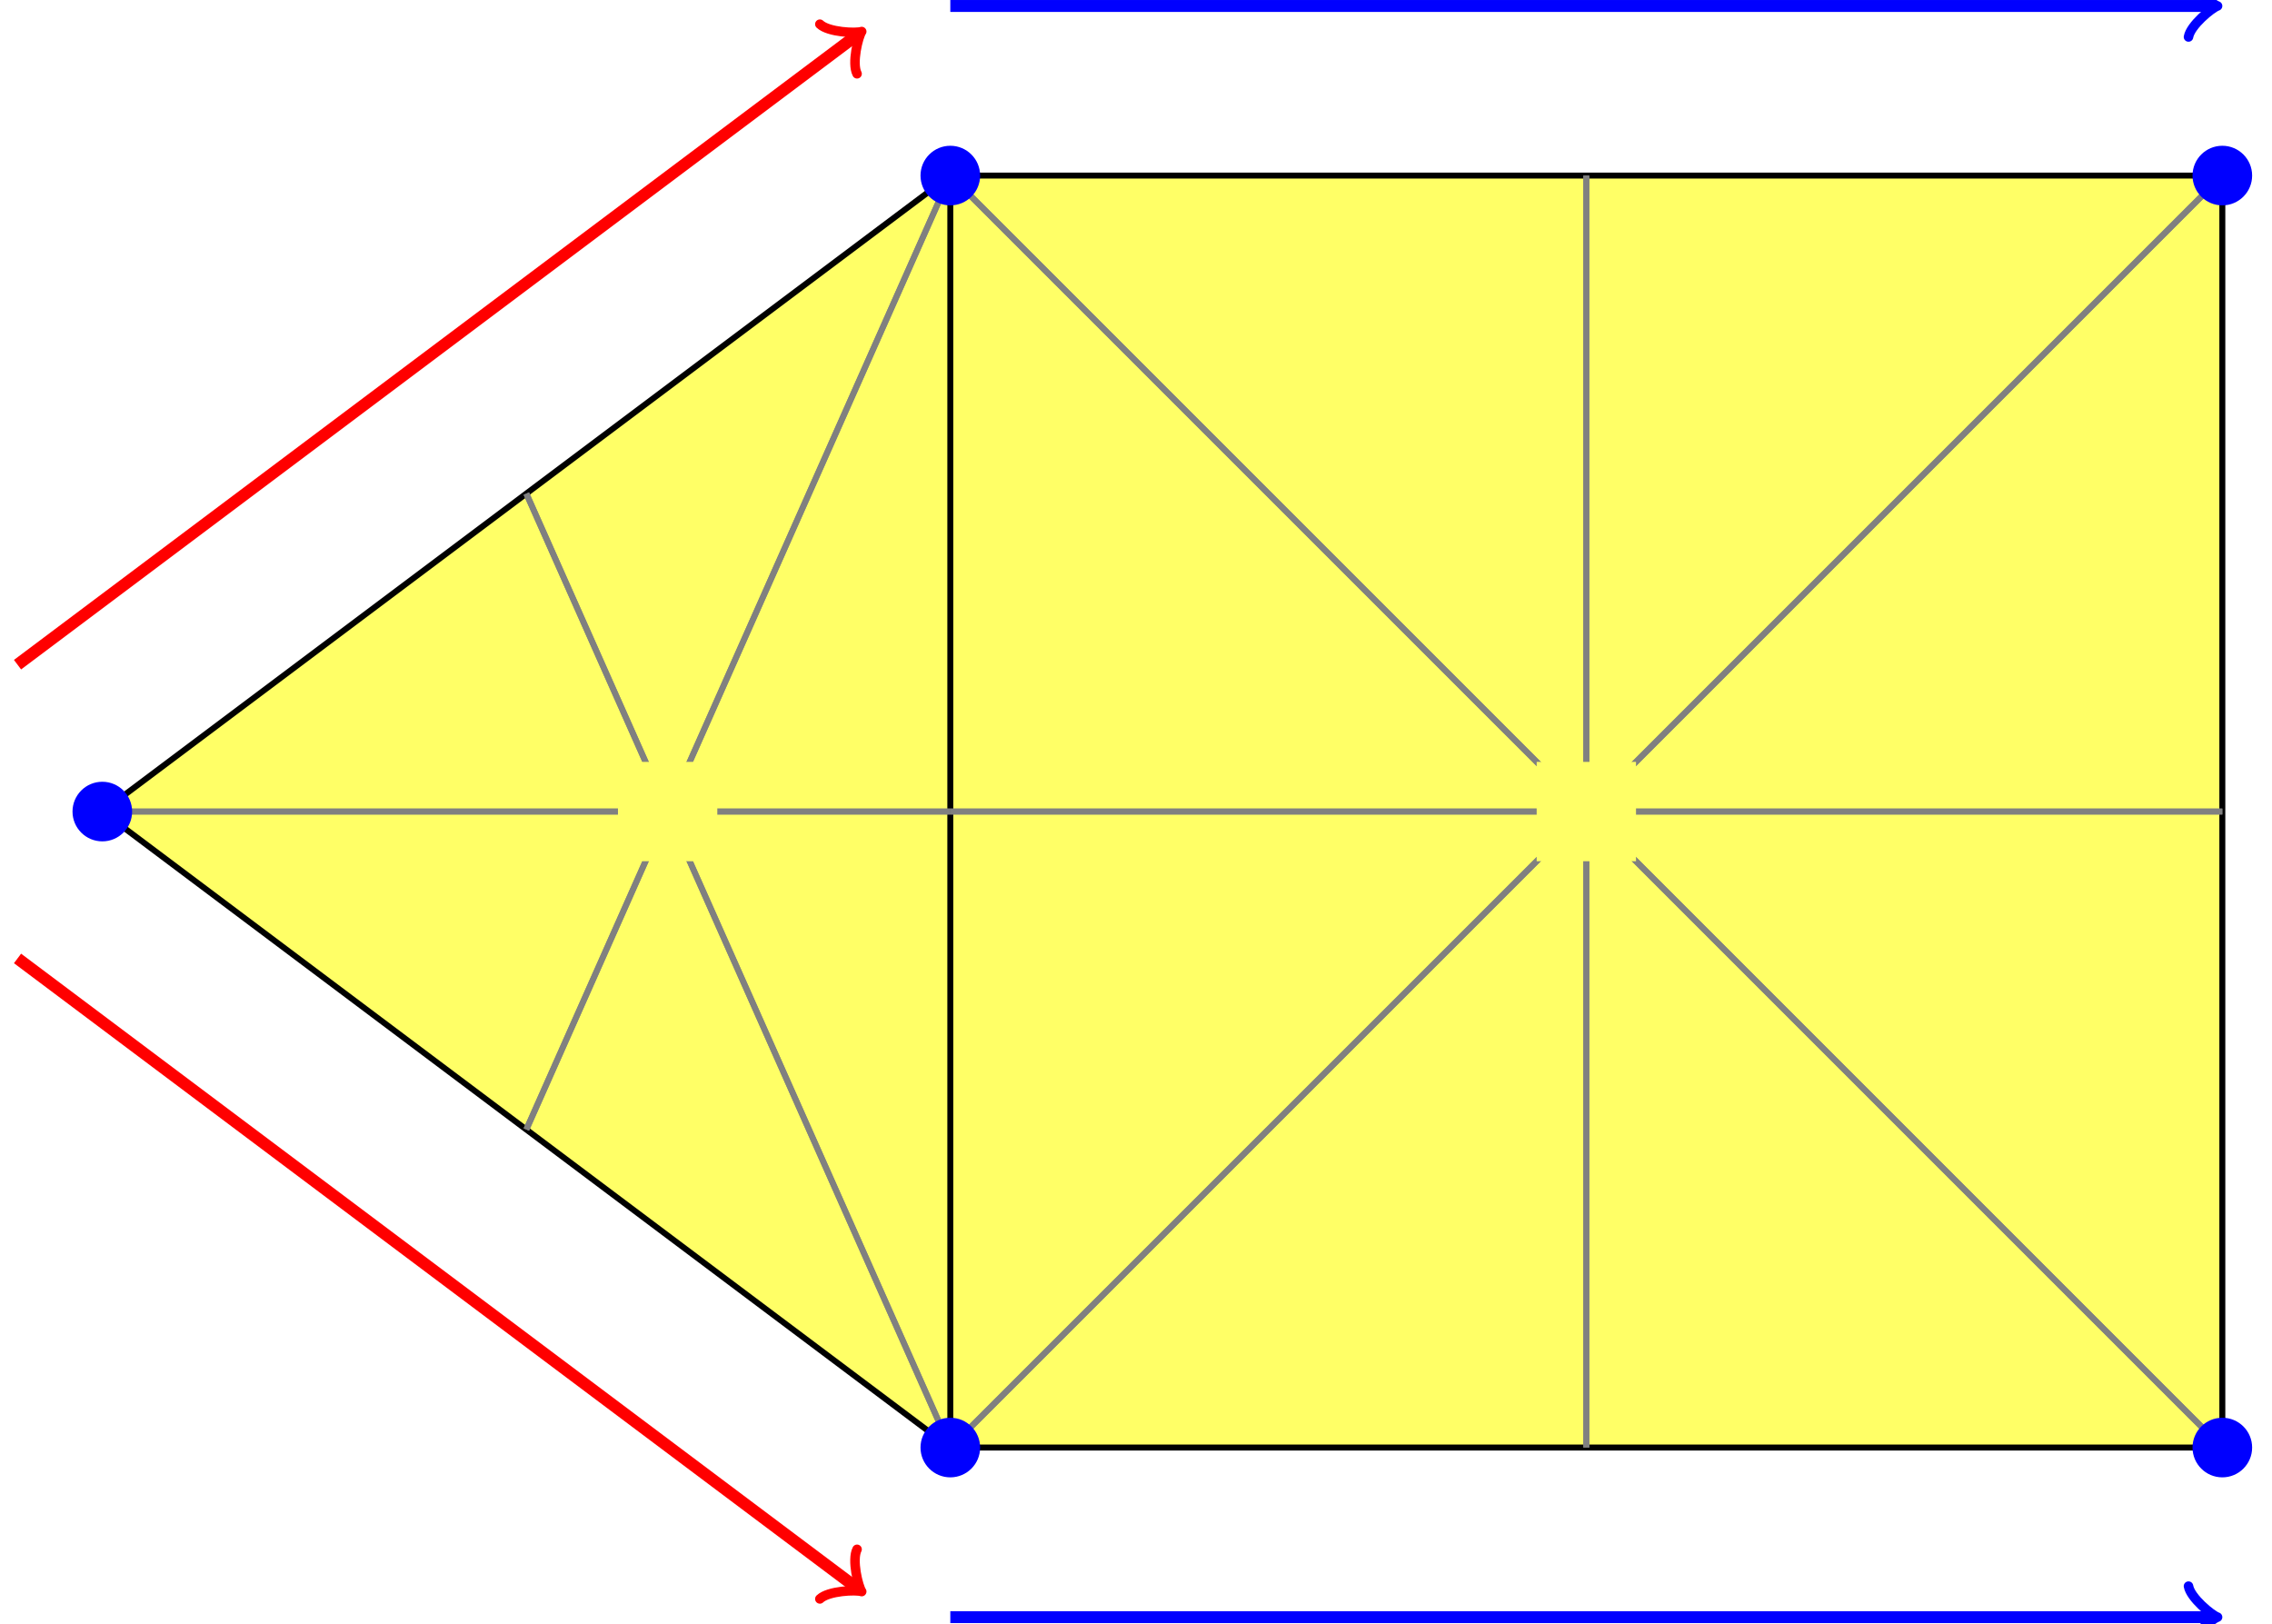
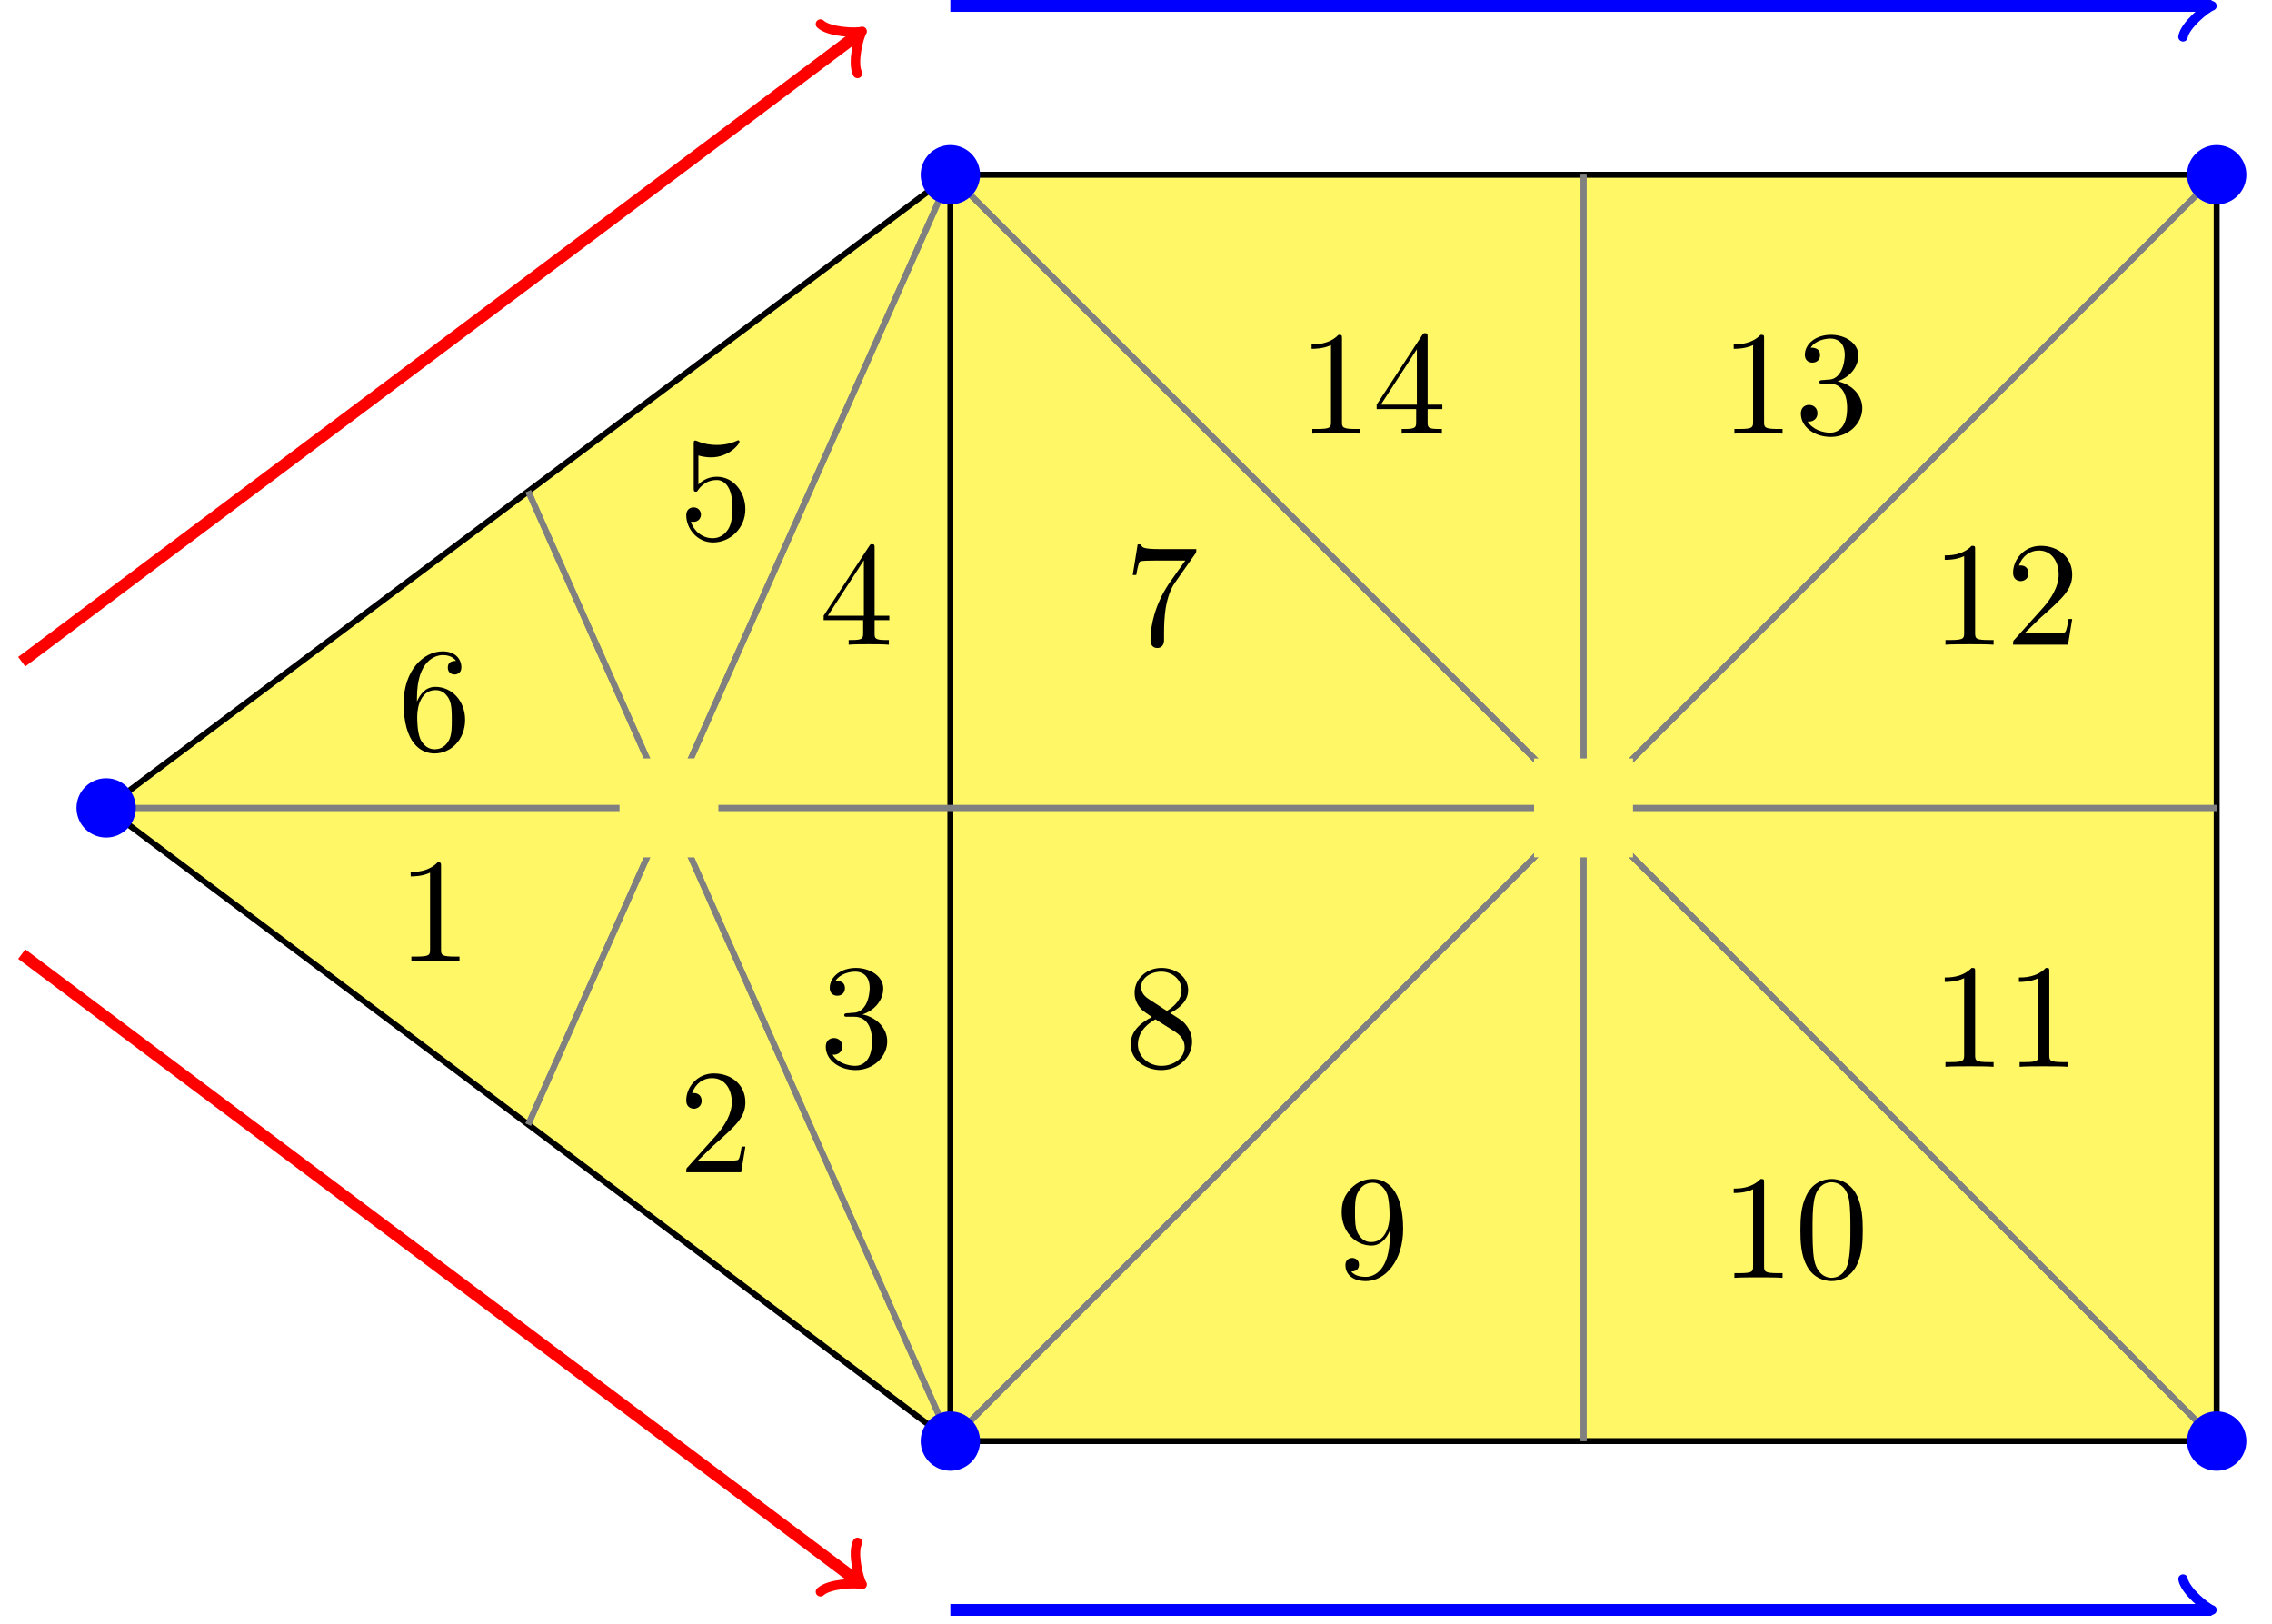
- <svg xmlns="http://www.w3.org/2000/svg" width="152.463pt" height="108.92pt" viewBox="-6.866 -40.234 152.463 108.92 ">
-   <g transform="translate(0,68.6864 ) scale(1,-1) translate(0,40.23366 )">
-     <g stroke="#000" fill="#000">
-       <g stroke-width="0.4">
-         <g stroke-linejoin="round">
-           <g stroke="#000">
-             <g fill="#ff6">
-               <path d=" M 0.0 14.226 L 56.905 -28.453 L 56.905 56.905 Z M 56.905 -28.453 L 56.905 56.905 L 142.264 56.905 L 142.264 -28.453 Z  " />
-             </g>
-           </g>
-         </g>
-         <g stroke="#00f" fill="#00f">
-           <g stroke-width="0.8">
-             <path d=" M 56.905 68.286 L 141.554 68.286  " fill="none" />
-             <g transform="translate(141.5537,68.2864)">
-               <g stroke-width="0.64">
-                 <g stroke-dasharray="none" stroke-dashoffset="0.0">
-                   <g stroke-linecap="round">
-                     <g stroke-linejoin="round">
-                       <path d=" M -1.56 2.08 C -1.43 1.3 0.0 0.13 0.39 0.0 C 0.0 -0.13 -1.43 -1.3 -1.56 -2.08  " fill="none" />
-                     </g>
-                   </g>
-                 </g>
-               </g>
-             </g>
-           </g>
-         </g>
-         <g stroke="#00f" fill="#00f">
-           <g stroke-width="0.8">
-             <path d=" M 56.905 -39.834 L 141.554 -39.834  " fill="none" />
-             <g transform="translate(141.5537,-39.83366)">
-               <g stroke-width="0.64">
-                 <g stroke-dasharray="none" stroke-dashoffset="0.0">
-                   <g stroke-linecap="round">
-                     <g stroke-linejoin="round">
-                       <path d=" M -1.56 2.08 C -1.43 1.3 0.0 0.13 0.39 0.0 C 0.0 -0.13 -1.43 -1.3 -1.56 -2.08  " fill="none" />
-                     </g>
-                   </g>
-                 </g>
-               </g>
-             </g>
-           </g>
-         </g>
-         <g stroke="#f00" fill="#f00">
-           <g stroke-width="0.8">
-             <path d=" M -5.69 24.083 L 50.647 66.336  " fill="none" />
-             <g transform="matrix(0.79997,0.59999,-0.59999,0.79997,50.64705,66.33566)">
-               <g stroke-width="0.64">
-                 <g stroke-dasharray="none" stroke-dashoffset="0.0">
-                   <g stroke-linecap="round">
-                     <g stroke-linejoin="round">
-                       <path d=" M -1.56 2.08 C -1.43 1.3 0.0 0.13 0.39 0.0 C 0.0 -0.13 -1.43 -1.3 -1.56 -2.08  " fill="none" />
-                     </g>
-                   </g>
-                 </g>
-               </g>
-             </g>
-           </g>
-         </g>
-         <g stroke="#f00" fill="#f00">
-           <g stroke-width="0.8">
-             <path d=" M -5.69 4.37 L 50.647 -37.883  " fill="none" />
-             <g transform="matrix(0.79997,-0.59999,0.59999,0.79997,50.64705,-37.88292)">
-               <g stroke-width="0.64">
-                 <g stroke-dasharray="none" stroke-dashoffset="0.0">
-                   <g stroke-linecap="round">
-                     <g stroke-linejoin="round">
-                       <path d=" M -1.56 2.08 C -1.43 1.3 0.0 0.13 0.39 0.0 C 0.0 -0.13 -1.43 -1.3 -1.56 -2.08  " fill="none" />
-                     </g>
-                   </g>
-                 </g>
-               </g>
-             </g>
-           </g>
-         </g>
-         <g stroke="#808080" fill="#808080">
-           <path d=" M 28.453 -7.113 L 37.936 14.226 L 0.0 14.226  " fill="none" />
-         </g>
-         <g transform="translate(19.62936,3.89078)">
-           <g fill="#000">
-             <text style="stroke:none" transform="scale(1,-1) translate(2.5,0)" text-anchor="middle" font-size="10">
-               <g fill="#000">
-                 <g stroke="none"> 1</g>
-               </g>
-             </text>
-           </g>
-         </g>
-         <g stroke="#808080" fill="#808080">
-           <path d=" M 28.453 -7.113 L 37.936 14.226 L 56.905 -28.453  " fill="none" />
-         </g>
-         <g transform="translate(38.59758,-10.33536)">
-           <g fill="#000">
-             <text style="stroke:none" transform="scale(1,-1) translate(2.5,0)" text-anchor="middle" font-size="10">
-               <g fill="#000">
-                 <g stroke="none"> 2</g>
-               </g>
-             </text>
-           </g>
-         </g>
-         <g stroke="#808080" fill="#808080">
-           <path d=" M 56.905 14.226 L 37.936 14.226 L 56.905 -28.453  " fill="none" />
-         </g>
-         <g transform="translate(48.08168,-3.22227)">
-           <g fill="#000">
-             <text style="stroke:none" transform="scale(1,-1) translate(2.5,0)" text-anchor="middle" font-size="10">
-               <g fill="#000">
-                 <g stroke="none"> 3</g>
-               </g>
-             </text>
-           </g>
-         </g>
-         <g stroke="#808080" fill="#808080">
-           <path d=" M 56.905 14.226 L 37.936 14.226 L 56.905 56.905  " fill="none" />
-         </g>
-         <g transform="translate(48.08168,25.23001)">
-           <g fill="#000">
-             <text style="stroke:none" transform="scale(1,-1) translate(2.5,0)" text-anchor="middle" font-size="10">
-               <g fill="#000">
-                 <g stroke="none"> 4</g>
-               </g>
-             </text>
-           </g>
-         </g>
-         <g stroke="#808080" fill="#808080">
-           <path d=" M 28.453 35.566 L 37.936 14.226 L 56.905 56.905  " fill="none" />
-         </g>
-         <g transform="translate(38.59758,32.3431)">
-           <g fill="#000">
-             <text style="stroke:none" transform="scale(1,-1) translate(2.5,0)" text-anchor="middle" font-size="10">
-               <g fill="#000">
-                 <g stroke="none"> 5</g>
-               </g>
-             </text>
-           </g>
-         </g>
-         <g stroke="#808080" fill="#808080">
-           <path d=" M 28.453 35.566 L 37.936 14.226 L 0.0 14.226  " fill="none" />
-         </g>
-         <g transform="translate(19.62936,18.11693)">
-           <g fill="#000">
-             <text style="stroke:none" transform="scale(1,-1) translate(2.5,0)" text-anchor="middle" font-size="10">
-               <g fill="#000">
-                 <g stroke="none"> 6</g>
-               </g>
-             </text>
-           </g>
-         </g>
-         <g stroke="#808080" fill="#808080">
-           <path d=" M 56.905 14.226 L 99.585 14.226 L 56.905 56.905  " fill="none" />
-         </g>
-         <g transform="translate(68.63077,25.23009)">
-           <g fill="#000">
-             <text style="stroke:none" transform="scale(1,-1) translate(2.5,0)" text-anchor="middle" font-size="10">
-               <g fill="#000">
-                 <g stroke="none"> 7</g>
-               </g>
-             </text>
-           </g>
-         </g>
-         <g stroke="#808080" fill="#808080">
-           <path d=" M 56.905 14.226 L 99.585 14.226 L 56.905 -28.453  " fill="none" />
-         </g>
-         <g transform="translate(68.63077,-3.22221)">
-           <g fill="#000">
-             <text style="stroke:none" transform="scale(1,-1) translate(2.5,0)" text-anchor="middle" font-size="10">
-               <g fill="#000">
-                 <g stroke="none"> 8</g>
-               </g>
-             </text>
-           </g>
-         </g>
-         <g stroke="#808080" fill="#808080">
-           <path d=" M 99.585 -28.453 L 99.585 14.226 L 56.905 -28.453  " fill="none" />
-         </g>
-         <g transform="translate(82.85692,-17.44836)">
-           <g fill="#000">
-             <text style="stroke:none" transform="scale(1,-1) translate(2.5,0)" text-anchor="middle" font-size="10">
-               <g fill="#000">
-                 <g stroke="none"> 9</g>
-               </g>
-             </text>
-           </g>
-         </g>
-         <g stroke="#808080" fill="#808080">
-           <path d=" M 99.585 -28.453 L 99.585 14.226 L 142.264 -28.453  " fill="none" />
-         </g>
-         <g transform="translate(108.8092,-17.44836)">
-           <g fill="#000">
-             <text style="stroke:none" transform="scale(1,-1) translate(5.00002,0)" text-anchor="middle" font-size="10">
-               <g fill="#000">
-                 <g stroke="none"> 10</g>
-               </g>
-             </text>
-           </g>
-         </g>
-         <g stroke="#808080" fill="#808080">
-           <path d=" M 142.264 14.226 L 99.585 14.226 L 142.264 -28.453  " fill="none" />
-         </g>
-         <g transform="translate(123.0353,-3.22221)">
-           <g fill="#000">
-             <text style="stroke:none" transform="scale(1,-1) translate(5.00002,0)" text-anchor="middle" font-size="10">
-               <g fill="#000">
-                 <g stroke="none"> 11</g>
-               </g>
-             </text>
-           </g>
-         </g>
-         <g stroke="#808080" fill="#808080">
-           <path d=" M 142.264 14.226 L 99.585 14.226 L 142.264 56.905  " fill="none" />
-         </g>
-         <g transform="translate(123.0353,25.23009)">
-           <g fill="#000">
-             <text style="stroke:none" transform="scale(1,-1) translate(5.00002,0)" text-anchor="middle" font-size="10">
-               <g fill="#000">
-                 <g stroke="none"> 12</g>
-               </g>
-             </text>
-           </g>
-         </g>
-         <g stroke="#808080" fill="#808080">
-           <path d=" M 99.585 56.905 L 99.585 14.226 L 142.264 56.905  " fill="none" />
-         </g>
-         <g transform="translate(108.8092,39.45624)">
-           <g fill="#000">
-             <text style="stroke:none" transform="scale(1,-1) translate(5.00002,0)" text-anchor="middle" font-size="10">
-               <g fill="#000">
-                 <g stroke="none"> 13</g>
-               </g>
-             </text>
-           </g>
-         </g>
-         <g stroke="#808080" fill="#808080">
-           <path d=" M 99.585 56.905 L 99.585 14.226 L 56.905 56.905  " fill="none" />
-         </g>
-         <g transform="translate(80.3569,39.45624)">
-           <g fill="#000">
-             <text style="stroke:none" transform="scale(1,-1) translate(5.00002,0)" text-anchor="middle" font-size="10">
-               <g fill="#000">
-                 <g stroke="none"> 14</g>
-               </g>
-             </text>
-           </g>
-         </g>
-         <g transform="translate(28.45274,-7.11319)">
-           <g fill="#000">
-             <text style="stroke:none" transform="scale(1,-1) translate(0.0,0)" text-anchor="middle" font-size="10">
-               <g fill="#000">
-                 <g stroke="none"> </g>
-               </g>
-             </text>
-           </g>
-         </g>
-         <g transform="translate(28.45274,35.56592)">
-           <g fill="#000">
-             <text style="stroke:none" transform="scale(1,-1) translate(0.0,0)" text-anchor="middle" font-size="10">
-               <g fill="#000">
-                 <g stroke="none"> </g>
-               </g>
-             </text>
-           </g>
-         </g>
-         <g transform="translate(56.90549,14.22638)">
-           <g fill="#000">
-             <text style="stroke:none" transform="scale(1,-1) translate(0.0,0)" text-anchor="middle" font-size="10">
-               <g fill="#000">
-                 <g stroke="none"> </g>
-               </g>
-             </text>
-           </g>
-         </g>
-         <g transform="translate(99.5846,56.90549)">
-           <g fill="#000">
-             <text style="stroke:none" transform="scale(1,-1) translate(0.0,0)" text-anchor="middle" font-size="10">
-               <g fill="#000">
-                 <g stroke="none"> </g>
-               </g>
-             </text>
-           </g>
-         </g>
-         <g transform="translate(99.5846,-28.45273)">
-           <g fill="#000">
-             <text style="stroke:none" transform="scale(1,-1) translate(0.0,0)" text-anchor="middle" font-size="10">
-               <g fill="#000">
-                 <g stroke="none"> </g>
-               </g>
-             </text>
-           </g>
-         </g>
-         <g transform="translate(142.2637,14.22638)">
-           <g fill="#000">
-             <text style="stroke:none" transform="scale(1,-1) translate(0.0,0)" text-anchor="middle" font-size="10">
-               <g fill="#000">
-                 <g stroke="none"> </g>
-               </g>
-             </text>
-           </g>
-         </g>
-         <g fill="#00f">
-           <g fill="#00f">
-             <path d=" M 2.0 14.226 C 2.0 15.331 1.105 16.226 0.0 16.226 C -1.105 16.226 -2.0 15.331 -2.0 14.226 C -2.0 13.122 -1.105 12.226 0.0 12.226 C 1.105 12.226 2.0 13.122 2.0 14.226 Z M 0.0 14.226  " stroke="none" />
-           </g>
-           <g transform="translate(0.0,14.22636)">
-             <g fill="#000">
-               <text style="stroke:none" transform="scale(1,-1) translate(0.0,0)" text-anchor="middle" font-size="10">
-                 <g fill="#000">
-                   <g stroke="none"> </g>
-                 </g>
-               </text>
-             </g>
-           </g>
-         </g>
-         <g transform="translate(-3.53297,14.22636)">
-           <g fill="#000">
-             <text style="stroke:none" transform="scale(1,-1) translate(0.0,0)" text-anchor="middle" font-size="10">
-               <g fill="#000">
-                 <g stroke="none"> </g>
-               </g>
-             </text>
-           </g>
-         </g>
-         <g fill="#00f">
-           <g fill="#00f">
-             <path d=" M 58.905 -28.453 C 58.905 -27.348 58.01 -26.453 56.905 -26.453 C 55.801 -26.453 54.905 -27.348 54.905 -28.453 C 54.905 -29.557 55.801 -30.453 56.905 -30.453 C 58.01 -30.453 58.905 -29.557 58.905 -28.453 Z M 56.905 -28.453  " stroke="none" />
-           </g>
-           <g transform="translate(56.90549,-28.45274)">
-             <g fill="#000">
-               <text style="stroke:none" transform="scale(1,-1) translate(0.0,0)" text-anchor="middle" font-size="10">
-                 <g fill="#000">
-                   <g stroke="none"> </g>
-                 </g>
-               </text>
-             </g>
-           </g>
-         </g>
-         <g transform="translate(56.90549,-31.98572)">
-           <g fill="#000">
-             <text style="stroke:none" transform="scale(1,-1) translate(0.0,0)" text-anchor="middle" font-size="10">
-               <g fill="#000">
-                 <g stroke="none"> </g>
-               </g>
-             </text>
-           </g>
-         </g>
-         <g fill="#00f">
-           <g fill="#00f">
-             <path d=" M 58.905 56.905 C 58.905 58.01 58.01 58.905 56.905 58.905 C 55.801 58.905 54.905 58.01 54.905 56.905 C 54.905 55.801 55.801 54.905 56.905 54.905 C 58.01 54.905 58.905 55.801 58.905 56.905 Z M 56.905 56.905  " stroke="none" />
-           </g>
-           <g transform="translate(56.90549,56.90549)">
-             <g fill="#000">
-               <text style="stroke:none" transform="scale(1,-1) translate(0.0,0)" text-anchor="middle" font-size="10">
-                 <g fill="#000">
-                   <g stroke="none"> </g>
-                 </g>
-               </text>
-             </g>
-           </g>
-         </g>
-         <g transform="translate(56.90549,60.43846)">
-           <g fill="#000">
-             <text style="stroke:none" transform="scale(1,-1) translate(0.0,0)" text-anchor="middle" font-size="10">
-               <g fill="#000">
-                 <g stroke="none"> </g>
-               </g>
-             </text>
-           </g>
-         </g>
-         <g fill="#00f">
-           <g fill="#00f">
-             <path d=" M 144.264 56.905 C 144.264 58.01 143.368 58.905 142.264 58.905 C 141.159 58.905 140.264 58.01 140.264 56.905 C 140.264 55.801 141.159 54.905 142.264 54.905 C 143.368 54.905 144.264 55.801 144.264 56.905 Z M 142.264 56.905  " stroke="none" />
-           </g>
-           <g transform="translate(142.2637,56.90549)">
-             <g fill="#000">
-               <text style="stroke:none" transform="scale(1,-1) translate(0.0,0)" text-anchor="middle" font-size="10">
-                 <g fill="#000">
-                   <g stroke="none"> </g>
-                 </g>
-               </text>
-             </g>
-           </g>
-         </g>
-         <g transform="translate(142.2637,60.43846)">
-           <g fill="#000">
-             <text style="stroke:none" transform="scale(1,-1) translate(0.0,0)" text-anchor="middle" font-size="10">
-               <g fill="#000">
-                 <g stroke="none"> </g>
-               </g>
-             </text>
-           </g>
-         </g>
-         <g fill="#00f">
-           <g fill="#00f">
-             <path d=" M 144.264 -28.453 C 144.264 -27.348 143.368 -26.453 142.264 -26.453 C 141.159 -26.453 140.264 -27.348 140.264 -28.453 C 140.264 -29.557 141.159 -30.453 142.264 -30.453 C 143.368 -30.453 144.264 -29.557 144.264 -28.453 Z M 142.264 -28.453  " stroke="none" />
-           </g>
-           <g transform="translate(142.2637,-28.45274)">
-             <g fill="#000">
-               <text style="stroke:none" transform="scale(1,-1) translate(0.0,0)" text-anchor="middle" font-size="10">
-                 <g fill="#000">
-                   <g stroke="none"> </g>
-                 </g>
-               </text>
-             </g>
-           </g>
-         </g>
-         <g transform="translate(142.2637,-31.98572)">
-           <g fill="#000">
-             <text style="stroke:none" transform="scale(1,-1) translate(0.0,0)" text-anchor="middle" font-size="10">
-               <g fill="#000">
-                 <g stroke="none"> </g>
-               </g>
-             </text>
-           </g>
-         </g>
-         <g fill="#ff6">
-           <g fill="#ff6">
-             <path d=" M 34.603 10.893 h 6.666 v 6.666 h -6.666 Z  " stroke="none" />
-           </g>
-           <g transform="translate(37.9364,14.22615)">
-             <g fill="#000">
-               <text style="stroke:none" transform="scale(1,-1) translate(0.0,0)" text-anchor="middle" font-size="10">
-                 <g fill="#000">
-                   <g stroke="none"> </g>
-                 </g>
-               </text>
-             </g>
-           </g>
-         </g>
-         <g fill="#ff6">
-           <g fill="#ff6">
-             <path d=" M 96.252 10.893 h 6.666 v 6.666 h -6.666 Z  " stroke="none" />
-           </g>
-           <g transform="translate(99.5846,14.22636)">
-             <g fill="#000">
-               <text style="stroke:none" transform="scale(1,-1) translate(0.0,0)" text-anchor="middle" font-size="10">
-                 <g fill="#000">
-                   <g stroke="none"> </g>
-                 </g>
-               </text>
-             </g>
-           </g>
-         </g>
-       </g>
+ <svg xmlns="http://www.w3.org/2000/svg" xmlns:xlink="http://www.w3.org/1999/xlink" width="151.893pt" height="108.513pt" viewBox="0 0 151.893 108.513" version="1.2">
+   <defs>
+     <g>
+       <symbol overflow="visible" id="glyph0-0">
+         <path style="stroke:none;" d="" />
+       </symbol>
+       <symbol overflow="visible" id="glyph0-1">
+         <path style="stroke:none;" d="M 2.922 -6.344 C 2.922 -6.594 2.922 -6.609 2.688 -6.609 C 2.078 -5.969 1.203 -5.969 0.891 -5.969 L 0.891 -5.672 C 1.078 -5.672 1.672 -5.672 2.188 -5.922 L 2.188 -0.781 C 2.188 -0.422 2.156 -0.312 1.266 -0.312 L 0.938 -0.312 L 0.938 0 C 1.297 -0.031 2.156 -0.031 2.547 -0.031 C 2.953 -0.031 3.812 -0.031 4.156 0 L 4.156 -0.312 L 3.844 -0.312 C 2.953 -0.312 2.922 -0.422 2.922 -0.781 Z M 2.922 -6.344 " />
+       </symbol>
+       <symbol overflow="visible" id="glyph0-2">
+         <path style="stroke:none;" d="M 1.266 -0.766 L 2.312 -1.781 C 3.859 -3.156 4.453 -3.688 4.453 -4.688 C 4.453 -5.812 3.562 -6.609 2.344 -6.609 C 1.234 -6.609 0.5 -5.688 0.5 -4.812 C 0.5 -4.25 0.984 -4.25 1.016 -4.25 C 1.188 -4.25 1.531 -4.375 1.531 -4.781 C 1.531 -5.047 1.359 -5.297 1.016 -5.297 C 0.938 -5.297 0.906 -5.297 0.891 -5.281 C 1.109 -5.938 1.641 -6.297 2.219 -6.297 C 3.125 -6.297 3.547 -5.5 3.547 -4.688 C 3.547 -3.891 3.062 -3.109 2.516 -2.484 L 0.609 -0.359 C 0.5 -0.266 0.5 -0.234 0.5 0 L 4.172 0 L 4.453 -1.719 L 4.203 -1.719 C 4.156 -1.422 4.094 -0.984 3.984 -0.844 C 3.922 -0.766 3.266 -0.766 3.047 -0.766 Z M 1.266 -0.766 " />
+       </symbol>
+       <symbol overflow="visible" id="glyph0-3">
+         <path style="stroke:none;" d="M 2.875 -3.5 C 3.688 -3.766 4.266 -4.453 4.266 -5.234 C 4.266 -6.047 3.391 -6.609 2.438 -6.609 C 1.438 -6.609 0.688 -6.016 0.688 -5.266 C 0.688 -4.938 0.906 -4.75 1.188 -4.75 C 1.5 -4.75 1.703 -4.953 1.703 -5.25 C 1.703 -5.75 1.234 -5.75 1.078 -5.75 C 1.391 -6.234 2.047 -6.359 2.406 -6.359 C 2.812 -6.359 3.359 -6.141 3.359 -5.25 C 3.359 -5.125 3.328 -4.547 3.078 -4.125 C 2.781 -3.641 2.438 -3.609 2.188 -3.609 C 2.109 -3.594 1.875 -3.578 1.812 -3.578 C 1.719 -3.562 1.656 -3.547 1.656 -3.453 C 1.656 -3.344 1.719 -3.344 1.891 -3.344 L 2.328 -3.344 C 3.141 -3.344 3.516 -2.672 3.516 -1.703 C 3.516 -0.344 2.828 -0.062 2.391 -0.062 C 1.969 -0.062 1.219 -0.234 0.875 -0.812 C 1.219 -0.766 1.531 -0.984 1.531 -1.359 C 1.531 -1.719 1.266 -1.922 0.969 -1.922 C 0.734 -1.922 0.422 -1.781 0.422 -1.344 C 0.422 -0.438 1.344 0.219 2.422 0.219 C 3.625 0.219 4.531 -0.688 4.531 -1.703 C 4.531 -2.516 3.906 -3.281 2.875 -3.5 Z M 2.875 -3.5 " />
+       </symbol>
+       <symbol overflow="visible" id="glyph0-4">
+         <path style="stroke:none;" d="M 2.922 -1.641 L 2.922 -0.781 C 2.922 -0.422 2.891 -0.312 2.156 -0.312 L 1.953 -0.312 L 1.953 0 C 2.359 -0.031 2.875 -0.031 3.297 -0.031 C 3.703 -0.031 4.234 -0.031 4.641 0 L 4.641 -0.312 L 4.438 -0.312 C 3.703 -0.312 3.688 -0.422 3.688 -0.781 L 3.688 -1.641 L 4.672 -1.641 L 4.672 -1.938 L 3.688 -1.938 L 3.688 -6.453 C 3.688 -6.656 3.688 -6.719 3.516 -6.719 C 3.438 -6.719 3.406 -6.719 3.328 -6.594 L 0.281 -1.938 L 0.281 -1.641 Z M 2.969 -1.938 L 0.562 -1.938 L 2.969 -5.641 Z M 2.969 -1.938 " />
+       </symbol>
+       <symbol overflow="visible" id="glyph0-5">
+         <path style="stroke:none;" d="M 4.453 -2 C 4.453 -3.172 3.641 -4.172 2.562 -4.172 C 2.094 -4.172 1.672 -4.016 1.312 -3.656 L 1.312 -5.594 C 1.516 -5.531 1.828 -5.469 2.156 -5.469 C 3.375 -5.469 4.062 -6.375 4.062 -6.5 C 4.062 -6.562 4.031 -6.609 3.969 -6.609 C 3.953 -6.609 3.938 -6.609 3.891 -6.578 C 3.688 -6.484 3.203 -6.297 2.547 -6.297 C 2.141 -6.297 1.688 -6.359 1.219 -6.562 C 1.141 -6.594 1.125 -6.594 1.094 -6.594 C 1 -6.594 1 -6.516 1 -6.359 L 1 -3.422 C 1 -3.25 1 -3.172 1.141 -3.172 C 1.203 -3.172 1.234 -3.188 1.266 -3.25 C 1.375 -3.406 1.75 -3.953 2.547 -3.953 C 3.062 -3.953 3.312 -3.5 3.391 -3.312 C 3.547 -2.953 3.578 -2.562 3.578 -2.062 C 3.578 -1.719 3.578 -1.125 3.328 -0.703 C 3.094 -0.312 2.734 -0.062 2.266 -0.062 C 1.547 -0.062 0.984 -0.578 0.812 -1.172 C 0.844 -1.156 0.875 -1.156 0.984 -1.156 C 1.312 -1.156 1.484 -1.406 1.484 -1.641 C 1.484 -1.875 1.312 -2.125 0.984 -2.125 C 0.844 -2.125 0.5 -2.047 0.5 -1.594 C 0.5 -0.75 1.188 0.219 2.297 0.219 C 3.438 0.219 4.453 -0.734 4.453 -2 Z M 4.453 -2 " />
+       </symbol>
+       <symbol overflow="visible" id="glyph0-6">
+         <path style="stroke:none;" d="M 1.312 -3.25 L 1.312 -3.5 C 1.312 -6 2.547 -6.359 3.047 -6.359 C 3.281 -6.359 3.703 -6.297 3.922 -5.969 C 3.766 -5.969 3.375 -5.969 3.375 -5.516 C 3.375 -5.203 3.609 -5.062 3.828 -5.062 C 3.984 -5.062 4.281 -5.156 4.281 -5.531 C 4.281 -6.125 3.844 -6.609 3.031 -6.609 C 1.75 -6.609 0.422 -5.328 0.422 -3.141 C 0.422 -0.484 1.562 0.219 2.484 0.219 C 3.594 0.219 4.531 -0.719 4.531 -2.031 C 4.531 -3.281 3.656 -4.234 2.547 -4.234 C 1.875 -4.234 1.516 -3.734 1.312 -3.25 Z M 2.484 -0.062 C 1.859 -0.062 1.562 -0.656 1.516 -0.797 C 1.328 -1.266 1.328 -2.062 1.328 -2.25 C 1.328 -3.016 1.641 -4.016 2.547 -4.016 C 2.703 -4.016 3.156 -4.016 3.469 -3.391 C 3.641 -3.031 3.641 -2.516 3.641 -2.031 C 3.641 -1.562 3.641 -1.062 3.469 -0.703 C 3.172 -0.109 2.719 -0.062 2.484 -0.062 Z M 2.484 -0.062 " />
+       </symbol>
+       <symbol overflow="visible" id="glyph0-7">
+         <path style="stroke:none;" d="M 4.719 -6.047 C 4.812 -6.156 4.812 -6.188 4.812 -6.391 L 2.406 -6.391 C 1.188 -6.391 1.172 -6.516 1.125 -6.703 L 0.891 -6.703 L 0.562 -4.656 L 0.797 -4.656 C 0.828 -4.828 0.922 -5.453 1.047 -5.562 C 1.125 -5.625 1.891 -5.625 2.031 -5.625 L 4.078 -5.625 C 3.969 -5.469 3.188 -4.391 2.969 -4.062 C 2.078 -2.719 1.75 -1.344 1.75 -0.328 C 1.75 -0.234 1.75 0.219 2.203 0.219 C 2.656 0.219 2.656 -0.234 2.656 -0.328 L 2.656 -0.828 C 2.656 -1.375 2.688 -1.922 2.766 -2.453 C 2.812 -2.688 2.953 -3.547 3.391 -4.156 Z M 4.719 -6.047 " />
+       </symbol>
+       <symbol overflow="visible" id="glyph0-8">
+         <path style="stroke:none;" d="M 1.625 -4.531 C 1.156 -4.828 1.125 -5.172 1.125 -5.344 C 1.125 -5.938 1.766 -6.359 2.469 -6.359 C 3.188 -6.359 3.828 -5.844 3.828 -5.125 C 3.828 -4.562 3.438 -4.094 2.844 -3.734 Z M 3.062 -3.594 C 3.781 -3.953 4.266 -4.469 4.266 -5.125 C 4.266 -6.047 3.391 -6.609 2.484 -6.609 C 1.484 -6.609 0.688 -5.875 0.688 -4.953 C 0.688 -4.766 0.703 -4.328 1.125 -3.859 C 1.234 -3.734 1.594 -3.5 1.844 -3.328 C 1.266 -3.031 0.422 -2.484 0.422 -1.5 C 0.422 -0.453 1.422 0.219 2.469 0.219 C 3.594 0.219 4.531 -0.609 4.531 -1.672 C 4.531 -2.031 4.422 -2.469 4.047 -2.891 C 3.859 -3.094 3.703 -3.188 3.062 -3.594 Z M 2.078 -3.172 L 3.297 -2.406 C 3.578 -2.219 4.031 -1.922 4.031 -1.312 C 4.031 -0.578 3.297 -0.062 2.484 -0.062 C 1.625 -0.062 0.906 -0.672 0.906 -1.5 C 0.906 -2.078 1.234 -2.703 2.078 -3.172 Z M 2.078 -3.172 " />
+       </symbol>
+       <symbol overflow="visible" id="glyph0-9">
+         <path style="stroke:none;" d="M 3.641 -3.156 L 3.641 -2.844 C 3.641 -0.516 2.609 -0.062 2.031 -0.062 C 1.859 -0.062 1.328 -0.078 1.062 -0.422 C 1.5 -0.422 1.578 -0.703 1.578 -0.875 C 1.578 -1.188 1.344 -1.328 1.125 -1.328 C 0.969 -1.328 0.672 -1.234 0.672 -0.859 C 0.672 -0.188 1.203 0.219 2.047 0.219 C 3.328 0.219 4.531 -1.125 4.531 -3.266 C 4.531 -5.938 3.391 -6.609 2.516 -6.609 C 1.969 -6.609 1.484 -6.422 1.047 -5.984 C 0.641 -5.531 0.422 -5.125 0.422 -4.375 C 0.422 -3.141 1.297 -2.156 2.406 -2.156 C 3 -2.156 3.406 -2.578 3.641 -3.156 Z M 2.406 -2.391 C 2.25 -2.391 1.797 -2.391 1.484 -3.016 C 1.312 -3.391 1.312 -3.875 1.312 -4.359 C 1.312 -4.906 1.312 -5.375 1.516 -5.734 C 1.781 -6.234 2.156 -6.359 2.516 -6.359 C 2.969 -6.359 3.297 -6.016 3.469 -5.578 C 3.578 -5.266 3.625 -4.641 3.625 -4.172 C 3.625 -3.359 3.281 -2.391 2.406 -2.391 Z M 2.406 -2.391 " />
+       </symbol>
+       <symbol overflow="visible" id="glyph0-10">
+         <path style="stroke:none;" d="M 4.562 -3.172 C 4.562 -3.969 4.516 -4.766 4.172 -5.5 C 3.703 -6.453 2.891 -6.609 2.484 -6.609 C 1.891 -6.609 1.156 -6.344 0.75 -5.422 C 0.438 -4.75 0.391 -3.969 0.391 -3.172 C 0.391 -2.438 0.422 -1.531 0.828 -0.781 C 1.266 0.016 1.984 0.219 2.469 0.219 C 3 0.219 3.766 0.016 4.203 -0.938 C 4.516 -1.625 4.562 -2.391 4.562 -3.172 Z M 2.469 0 C 2.078 0 1.5 -0.25 1.312 -1.203 C 1.203 -1.797 1.203 -2.703 1.203 -3.297 C 1.203 -3.922 1.203 -4.578 1.297 -5.125 C 1.484 -6.297 2.219 -6.391 2.469 -6.391 C 2.797 -6.391 3.453 -6.219 3.641 -5.234 C 3.734 -4.672 3.734 -3.922 3.734 -3.297 C 3.734 -2.547 3.734 -1.875 3.625 -1.234 C 3.484 -0.297 2.922 0 2.469 0 Z M 2.469 0 " />
+       </symbol>
    </g>
+     <clipPath id="clip1">
+       <path d="M 63 107 L 148 107 L 148 108.027 L 63 108.027 Z M 63 107 " />
+     </clipPath>
+     <clipPath id="clip2">
+       <path d="M 145 105 L 149 105 L 149 108.027 L 145 108.027 Z M 145 105 " />
+     </clipPath>
+     <clipPath id="clip3">
+       <path d="M 0.285 0 L 69 0 L 69 56 L 0.285 56 Z M 0.285 0 " />
+     </clipPath>
+     <clipPath id="clip4">
+       <path d="M 0.285 52 L 69 52 L 69 108.027 L 0.285 108.027 Z M 0.285 52 " />
+     </clipPath>
+     <clipPath id="clip5">
+       <path d="M 100 48 L 151.5 48 L 151.5 102 L 100 102 Z M 100 48 " />
+     </clipPath>
+     <clipPath id="clip6">
+       <path d="M 100 48 L 151.5 48 L 151.5 102 L 100 102 Z M 100 48 " />
+     </clipPath>
+     <clipPath id="clip7">
+       <path d="M 100 6 L 151.5 6 L 151.5 60 L 100 60 Z M 100 6 " />
+     </clipPath>
+     <clipPath id="clip8">
+       <path d="M 100 6 L 151.5 6 L 151.5 60 L 100 60 Z M 100 6 " />
+     </clipPath>
+   </defs>
+   <g id="surface1">
+     <path style="fill-rule:nonzero;fill:rgb(100%,96.939%,40.001%);fill-opacity:1;stroke-width:0.399;stroke-linecap:butt;stroke-linejoin:round;stroke:rgb(0%,0%,0%);stroke-opacity:1;stroke-miterlimit:10;" d="M -0.002 14.172 L 56.693 -28.346 L 56.693 56.694 Z M 56.693 -28.346 L 56.693 56.694 L 141.733 56.694 L 141.733 -28.346 Z M 56.693 -28.346 " transform="matrix(0.995532,0,0,-0.995532,7.095499,68.12426)" />
+     <path style="fill:none;stroke-width:0.797;stroke-linecap:butt;stroke-linejoin:miter;stroke:rgb(0%,0%,100%);stroke-opacity:1;stroke-miterlimit:10;" d="M 56.693 68.034 L 141.027 68.034 " transform="matrix(0.995532,0,0,-0.995532,7.095499,68.12426)" />
+     <path style="fill:none;stroke-width:0.638;stroke-linecap:round;stroke-linejoin:round;stroke:rgb(0%,0%,100%);stroke-opacity:1;stroke-miterlimit:10;" d="M -1.554 2.073 C -1.424 1.296 0 0.131 0.389 0.002 C 0 -0.128 -1.424 -1.293 -1.554 -2.074 " transform="matrix(0.995532,0,0,-0.995532,147.4921,0.396053)" />
+     <g clip-path="url(#clip1)" clip-rule="nonzero">
+       <path style="fill:none;stroke-width:0.797;stroke-linecap:butt;stroke-linejoin:miter;stroke:rgb(0%,0%,100%);stroke-opacity:1;stroke-miterlimit:10;" d="M 56.693 -39.686 L 141.027 -39.686 " transform="matrix(0.995532,0,0,-0.995532,7.095499,68.12426)" />
+     </g>
+     <g clip-path="url(#clip2)" clip-rule="nonzero">
+       <path style="fill:none;stroke-width:0.638;stroke-linecap:round;stroke-linejoin:round;stroke:rgb(0%,0%,100%);stroke-opacity:1;stroke-miterlimit:10;" d="M -1.554 2.071 C -1.424 1.294 0 0.129 0.389 -0.001 C 0 -0.13 -1.424 -1.295 -1.554 -2.072 " transform="matrix(0.995532,0,0,-0.995532,147.4921,107.6323)" />
+     </g>
+     <g clip-path="url(#clip3)" clip-rule="nonzero">
+       <path style="fill:none;stroke-width:0.797;stroke-linecap:butt;stroke-linejoin:miter;stroke:rgb(100%,0%,0%);stroke-opacity:1;stroke-miterlimit:10;" d="M -5.668 23.993 L 50.458 66.088 " transform="matrix(0.995532,0,0,-0.995532,7.095499,68.12426)" />
+     </g>
+     <path style="fill:none;stroke-width:0.638;stroke-linecap:round;stroke-linejoin:round;stroke:rgb(100%,0%,0%);stroke-opacity:1;stroke-miterlimit:10;" d="M -1.556 2.073 C -1.422 1.296 -0 0.131 0.388 0.002 C 0.001 -0.129 -1.425 -1.297 -1.555 -2.072 " transform="matrix(0.796396,-0.597309,-0.597309,-0.796396,57.32854,2.330859)" />
+     <g clip-path="url(#clip4)" clip-rule="nonzero">
+       <path style="fill:none;stroke-width:0.797;stroke-linecap:butt;stroke-linejoin:miter;stroke:rgb(100%,0%,0%);stroke-opacity:1;stroke-miterlimit:10;" d="M -5.668 4.355 L 50.458 -37.744 " transform="matrix(0.995532,0,0,-0.995532,7.095499,68.12426)" />
+     </g>
+     <path style="fill:none;stroke-width:0.638;stroke-linecap:round;stroke-linejoin:round;stroke:rgb(100%,0%,0%);stroke-opacity:1;stroke-miterlimit:10;" d="M -1.556 2.073 C -1.423 1.295 -0 0.13 0.388 -0.001 C -0.001 -0.13 -1.423 -1.295 -1.556 -2.072 " transform="matrix(0.796396,0.597309,0.597309,-0.796396,57.32854,105.6975)" />
+     <path style="fill:none;stroke-width:0.399;stroke-linecap:butt;stroke-linejoin:miter;stroke:rgb(50%,50%,50%);stroke-opacity:1;stroke-miterlimit:10;" d="M 28.348 -7.087 L 37.796 14.172 L -0.002 14.172 " transform="matrix(0.995532,0,0,-0.995532,7.095499,68.12426)" />
+     <g style="fill:rgb(0%,0%,0%);fill-opacity:1;">
+       <use xlink:href="#glyph0-1" x="26.564" y="64.265" />
+     </g>
+     <path style="fill:none;stroke-width:0.399;stroke-linecap:butt;stroke-linejoin:miter;stroke:rgb(50%,50%,50%);stroke-opacity:1;stroke-miterlimit:10;" d="M 28.348 -7.087 L 37.796 14.172 L 56.693 -28.346 " transform="matrix(0.995532,0,0,-0.995532,7.095499,68.12426)" />
+     <g style="fill:rgb(0%,0%,0%);fill-opacity:1;">
+       <use xlink:href="#glyph0-2" x="45.378" y="78.374" />
+     </g>
+     <path style="fill:none;stroke-width:0.399;stroke-linecap:butt;stroke-linejoin:miter;stroke:rgb(50%,50%,50%);stroke-opacity:1;stroke-miterlimit:10;" d="M 56.693 14.172 L 37.796 14.172 L 56.693 -28.346 " transform="matrix(0.995532,0,0,-0.995532,7.095499,68.12426)" />
+     <g style="fill:rgb(0%,0%,0%);fill-opacity:1;">
+       <use xlink:href="#glyph0-3" x="54.783" y="71.32" />
+     </g>
+     <path style="fill:none;stroke-width:0.399;stroke-linecap:butt;stroke-linejoin:miter;stroke:rgb(50%,50%,50%);stroke-opacity:1;stroke-miterlimit:10;" d="M 56.693 14.172 L 37.796 14.172 L 56.693 56.694 " transform="matrix(0.995532,0,0,-0.995532,7.095499,68.12426)" />
+     <g style="fill:rgb(0%,0%,0%);fill-opacity:1;">
+       <use xlink:href="#glyph0-4" x="54.783" y="43.101" />
+     </g>
+     <path style="fill:none;stroke-width:0.399;stroke-linecap:butt;stroke-linejoin:miter;stroke:rgb(50%,50%,50%);stroke-opacity:1;stroke-miterlimit:10;" d="M 28.348 35.435 L 37.796 14.172 L 56.693 56.694 " transform="matrix(0.995532,0,0,-0.995532,7.095499,68.12426)" />
+     <g style="fill:rgb(0%,0%,0%);fill-opacity:1;">
+       <use xlink:href="#glyph0-5" x="45.378" y="36.045" />
+     </g>
+     <path style="fill:none;stroke-width:0.399;stroke-linecap:butt;stroke-linejoin:miter;stroke:rgb(50%,50%,50%);stroke-opacity:1;stroke-miterlimit:10;" d="M 28.348 35.435 L 37.796 14.172 L -0.002 14.172 " transform="matrix(0.995532,0,0,-0.995532,7.095499,68.12426)" />
+     <g style="fill:rgb(0%,0%,0%);fill-opacity:1;">
+       <use xlink:href="#glyph0-6" x="26.564" y="50.155" />
+     </g>
+     <path style="fill:none;stroke-width:0.399;stroke-linecap:butt;stroke-linejoin:miter;stroke:rgb(50%,50%,50%);stroke-opacity:1;stroke-miterlimit:10;" d="M 56.693 14.172 L 99.215 14.172 L 56.693 56.694 " transform="matrix(0.995532,0,0,-0.995532,7.095499,68.12426)" />
+     <g style="fill:rgb(0%,0%,0%);fill-opacity:1;">
+       <use xlink:href="#glyph0-7" x="75.165" y="43.101" />
+     </g>
+     <path style="fill:none;stroke-width:0.399;stroke-linecap:butt;stroke-linejoin:miter;stroke:rgb(50%,50%,50%);stroke-opacity:1;stroke-miterlimit:10;" d="M 56.693 14.172 L 99.215 14.172 L 56.693 -28.346 " transform="matrix(0.995532,0,0,-0.995532,7.095499,68.12426)" />
+     <g style="fill:rgb(0%,0%,0%);fill-opacity:1;">
+       <use xlink:href="#glyph0-8" x="75.165" y="71.32" />
+     </g>
+     <path style="fill:none;stroke-width:0.399;stroke-linecap:butt;stroke-linejoin:miter;stroke:rgb(50%,50%,50%);stroke-opacity:1;stroke-miterlimit:10;" d="M 99.215 -28.346 L 99.215 14.172 L 56.693 -28.346 " transform="matrix(0.995532,0,0,-0.995532,7.095499,68.12426)" />
+     <g style="fill:rgb(0%,0%,0%);fill-opacity:1;">
+       <use xlink:href="#glyph0-9" x="89.275" y="85.43" />
+     </g>
+     <g clip-path="url(#clip5)" clip-rule="nonzero">
+       <path style="fill:none;stroke-width:0.399;stroke-linecap:butt;stroke-linejoin:miter;stroke:rgb(50%,50%,50%);stroke-opacity:1;stroke-miterlimit:10;" d="M 99.215 -28.346 L 99.215 14.172 L 141.733 -28.346 " transform="matrix(0.995532,0,0,-0.995532,7.095499,68.12426)" />
+     </g>
+     <g style="fill:rgb(0%,0%,0%);fill-opacity:1;">
+       <use xlink:href="#glyph0-1" x="115.014" y="85.43" />
+       <use xlink:href="#glyph0-10" x="119.973" y="85.43" />
+     </g>
+     <g clip-path="url(#clip6)" clip-rule="nonzero">
+       <path style="fill:none;stroke-width:0.399;stroke-linecap:butt;stroke-linejoin:miter;stroke:rgb(50%,50%,50%);stroke-opacity:1;stroke-miterlimit:10;" d="M 141.733 14.172 L 99.215 14.172 L 141.733 -28.346 " transform="matrix(0.995532,0,0,-0.995532,7.095499,68.12426)" />
+     </g>
+     <g style="fill:rgb(0%,0%,0%);fill-opacity:1;">
+       <use xlink:href="#glyph0-1" x="129.124" y="71.32" />
+       <use xlink:href="#glyph0-1" x="134.083" y="71.32" />
+     </g>
+     <g clip-path="url(#clip7)" clip-rule="nonzero">
+       <path style="fill:none;stroke-width:0.399;stroke-linecap:butt;stroke-linejoin:miter;stroke:rgb(50%,50%,50%);stroke-opacity:1;stroke-miterlimit:10;" d="M 141.733 14.172 L 99.215 14.172 L 141.733 56.694 " transform="matrix(0.995532,0,0,-0.995532,7.095499,68.12426)" />
+     </g>
+     <g style="fill:rgb(0%,0%,0%);fill-opacity:1;">
+       <use xlink:href="#glyph0-1" x="129.124" y="43.101" />
+       <use xlink:href="#glyph0-2" x="134.083" y="43.101" />
+     </g>
+     <g clip-path="url(#clip8)" clip-rule="nonzero">
+       <path style="fill:none;stroke-width:0.399;stroke-linecap:butt;stroke-linejoin:miter;stroke:rgb(50%,50%,50%);stroke-opacity:1;stroke-miterlimit:10;" d="M 99.215 56.694 L 99.215 14.172 L 141.733 56.694 " transform="matrix(0.995532,0,0,-0.995532,7.095499,68.12426)" />
+     </g>
+     <g style="fill:rgb(0%,0%,0%);fill-opacity:1;">
+       <use xlink:href="#glyph0-1" x="115.014" y="28.991" />
+       <use xlink:href="#glyph0-3" x="119.973" y="28.991" />
+     </g>
+     <path style="fill:none;stroke-width:0.399;stroke-linecap:butt;stroke-linejoin:miter;stroke:rgb(50%,50%,50%);stroke-opacity:1;stroke-miterlimit:10;" d="M 99.215 56.694 L 99.215 14.172 L 56.693 56.694 " transform="matrix(0.995532,0,0,-0.995532,7.095499,68.12426)" />
+     <g style="fill:rgb(0%,0%,0%);fill-opacity:1;">
+       <use xlink:href="#glyph0-1" x="86.795" y="28.991" />
+       <use xlink:href="#glyph0-4" x="91.754" y="28.991" />
+     </g>
+     <path style=" stroke:none;fill-rule:nonzero;fill:rgb(0%,0%,100%);fill-opacity:1;" d="M 9.078 54.016 C 9.078 52.918 8.191 52.031 7.094 52.031 C 6 52.031 5.113 52.918 5.113 54.016 C 5.113 55.109 6 55.996 7.094 55.996 C 8.191 55.996 9.078 55.109 9.078 54.016 Z M 9.078 54.016 " />
+     <path style=" stroke:none;fill-rule:nonzero;fill:rgb(0%,0%,100%);fill-opacity:1;" d="M 65.52 96.344 C 65.52 95.25 64.633 94.359 63.535 94.359 C 62.441 94.359 61.551 95.25 61.551 96.344 C 61.551 97.441 62.441 98.328 63.535 98.328 C 64.633 98.328 65.52 97.441 65.52 96.344 Z M 65.52 96.344 " />
+     <path style=" stroke:none;fill-rule:nonzero;fill:rgb(0%,0%,100%);fill-opacity:1;" d="M 65.52 11.684 C 65.52 10.59 64.633 9.699 63.535 9.699 C 62.441 9.699 61.551 10.59 61.551 11.684 C 61.551 12.781 62.441 13.668 63.535 13.668 C 64.633 13.668 65.52 12.781 65.52 11.684 Z M 65.52 11.684 " />
+     <path style=" stroke:none;fill-rule:nonzero;fill:rgb(0%,0%,100%);fill-opacity:1;" d="M 150.18 11.684 C 150.18 10.59 149.293 9.699 148.195 9.699 C 147.102 9.699 146.211 10.59 146.211 11.684 C 146.211 12.781 147.102 13.668 148.195 13.668 C 149.293 13.668 150.18 12.781 150.18 11.684 Z M 150.18 11.684 " />
+     <path style=" stroke:none;fill-rule:nonzero;fill:rgb(0%,0%,100%);fill-opacity:1;" d="M 150.18 96.344 C 150.18 95.25 149.293 94.359 148.195 94.359 C 147.102 94.359 146.211 95.25 146.211 96.344 C 146.211 97.441 147.102 98.328 148.195 98.328 C 149.293 98.328 150.18 97.441 150.18 96.344 Z M 150.18 96.344 " />
+     <path style=" stroke:none;fill-rule:nonzero;fill:rgb(100%,96.939%,40.001%);fill-opacity:1;" d="M 41.418 57.32 L 48.027 57.32 L 48.027 50.707 L 41.418 50.707 Z M 41.418 57.32 " />
+     <path style=" stroke:none;fill-rule:nonzero;fill:rgb(100%,96.939%,40.001%);fill-opacity:1;" d="M 102.559 57.32 L 109.172 57.32 L 109.172 50.707 L 102.559 50.707 Z M 102.559 57.32 " />
  </g>
</svg>
